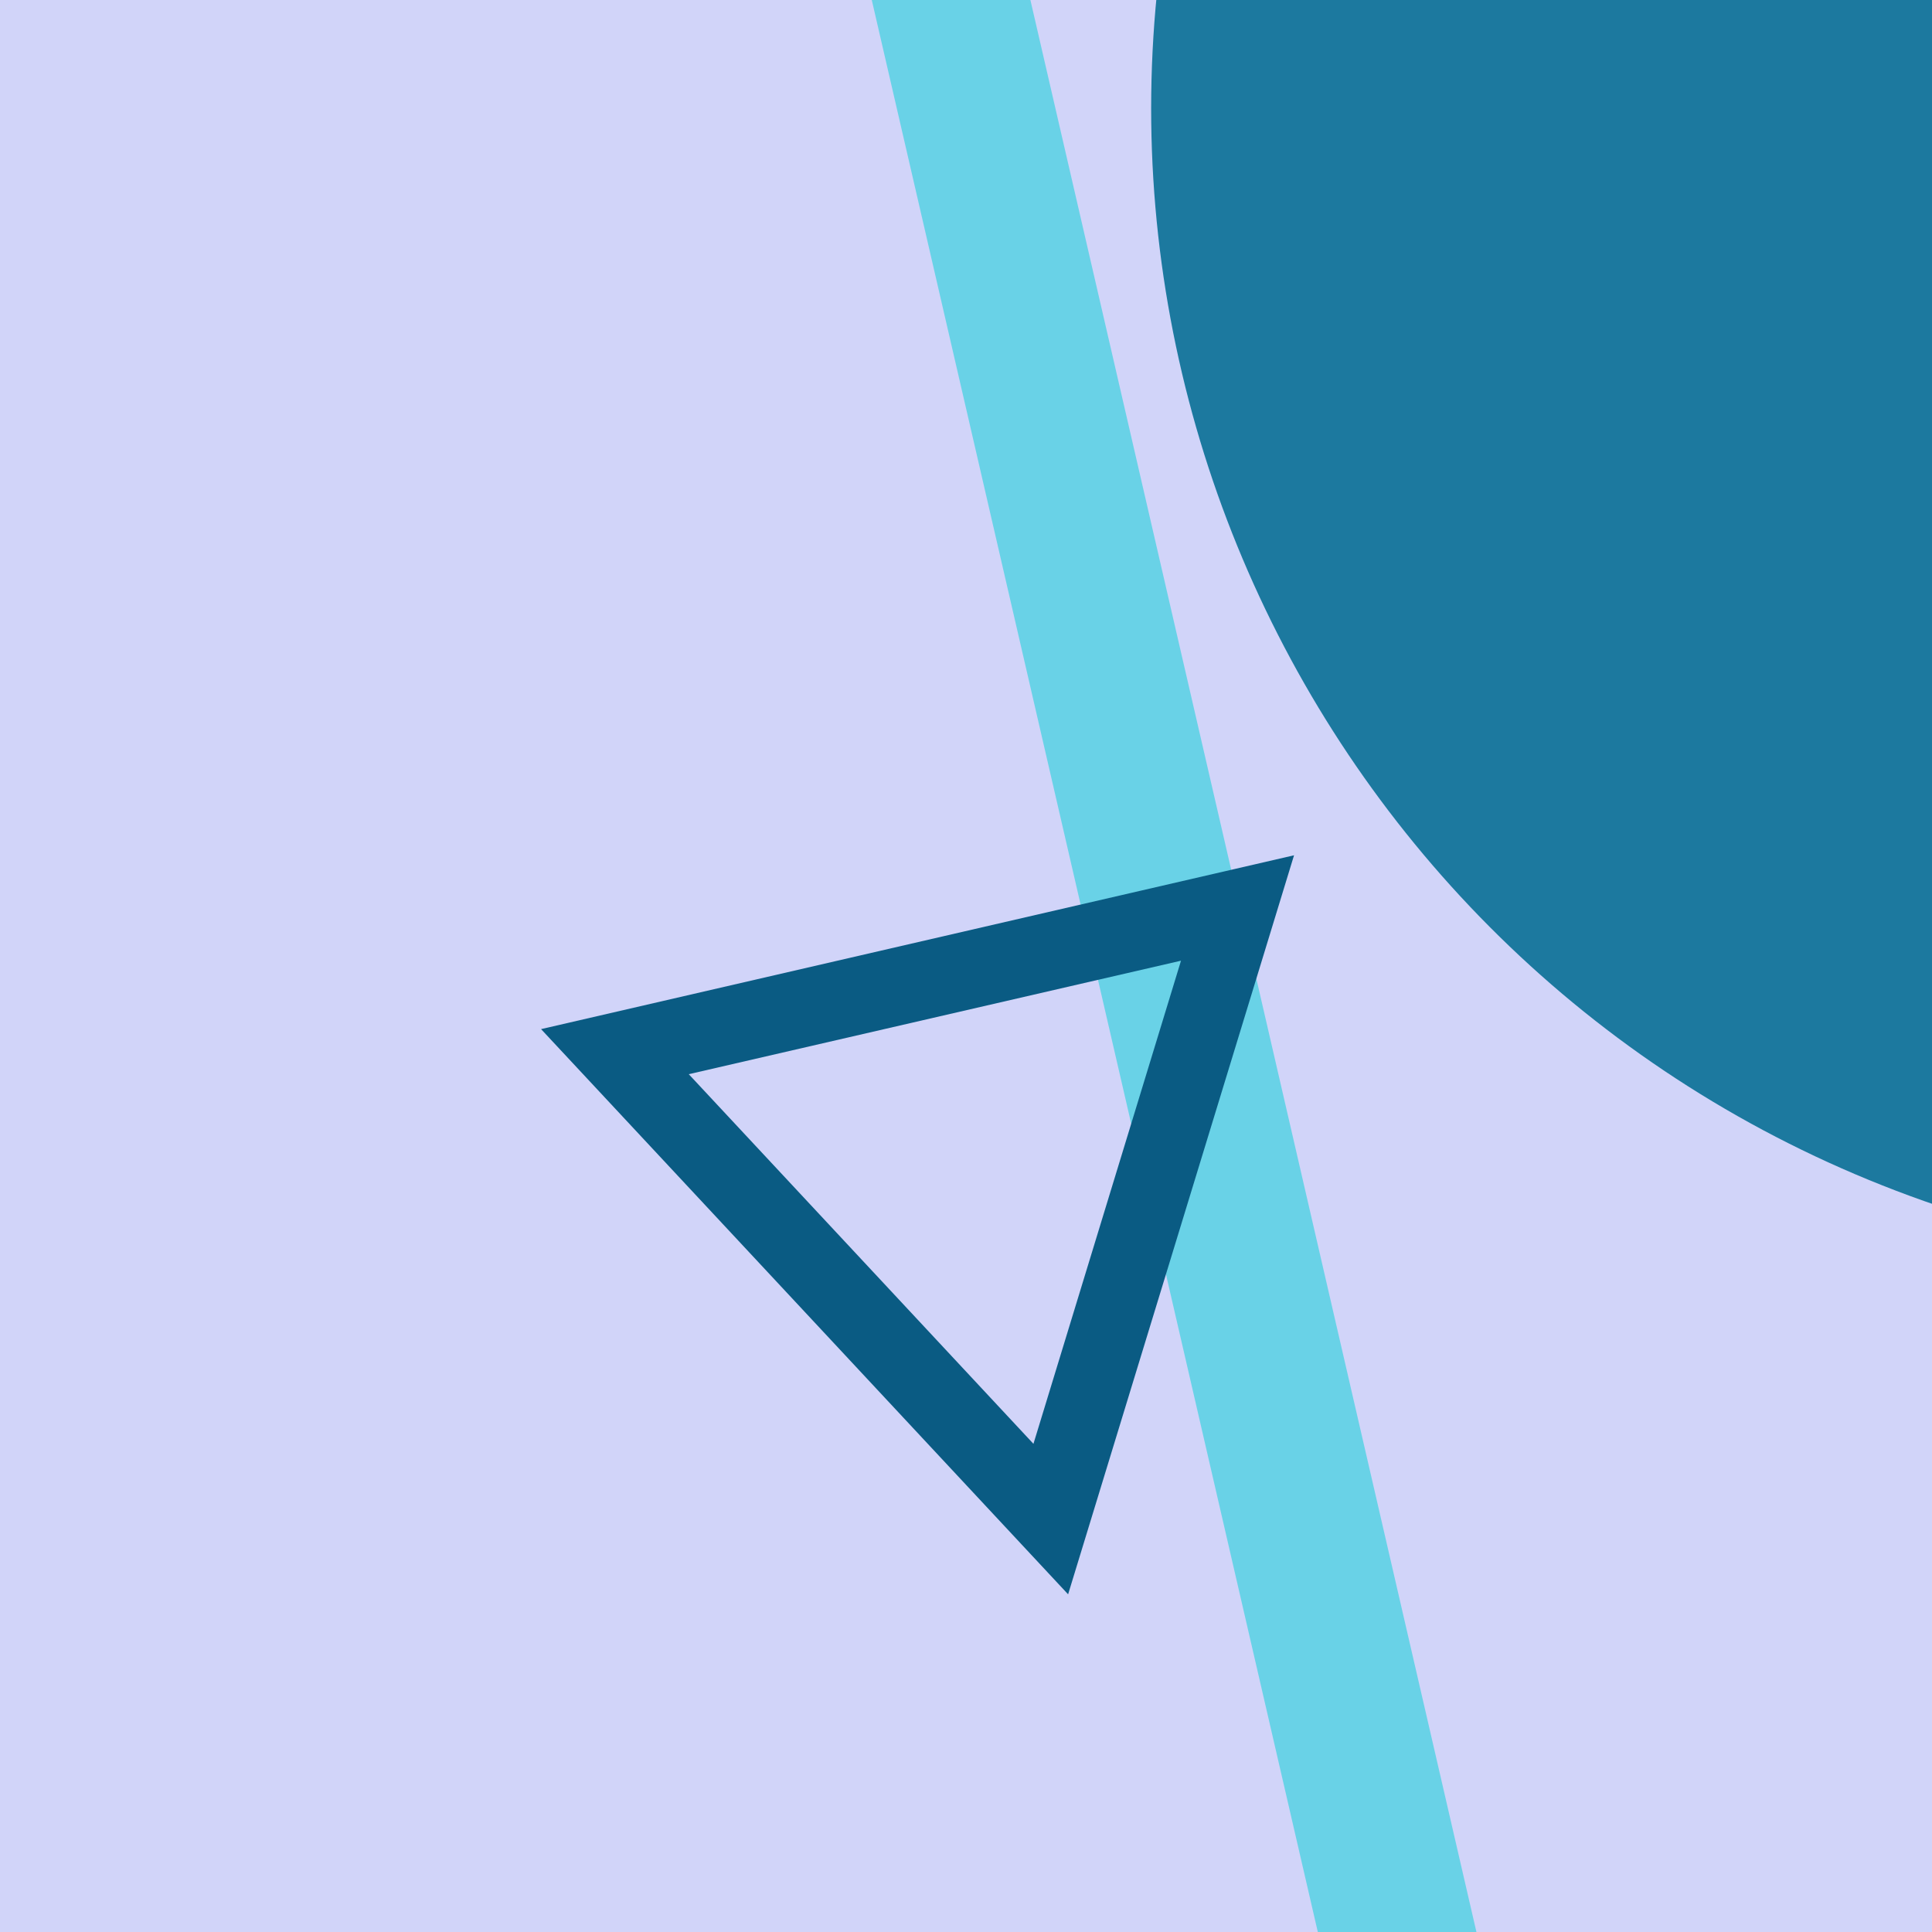
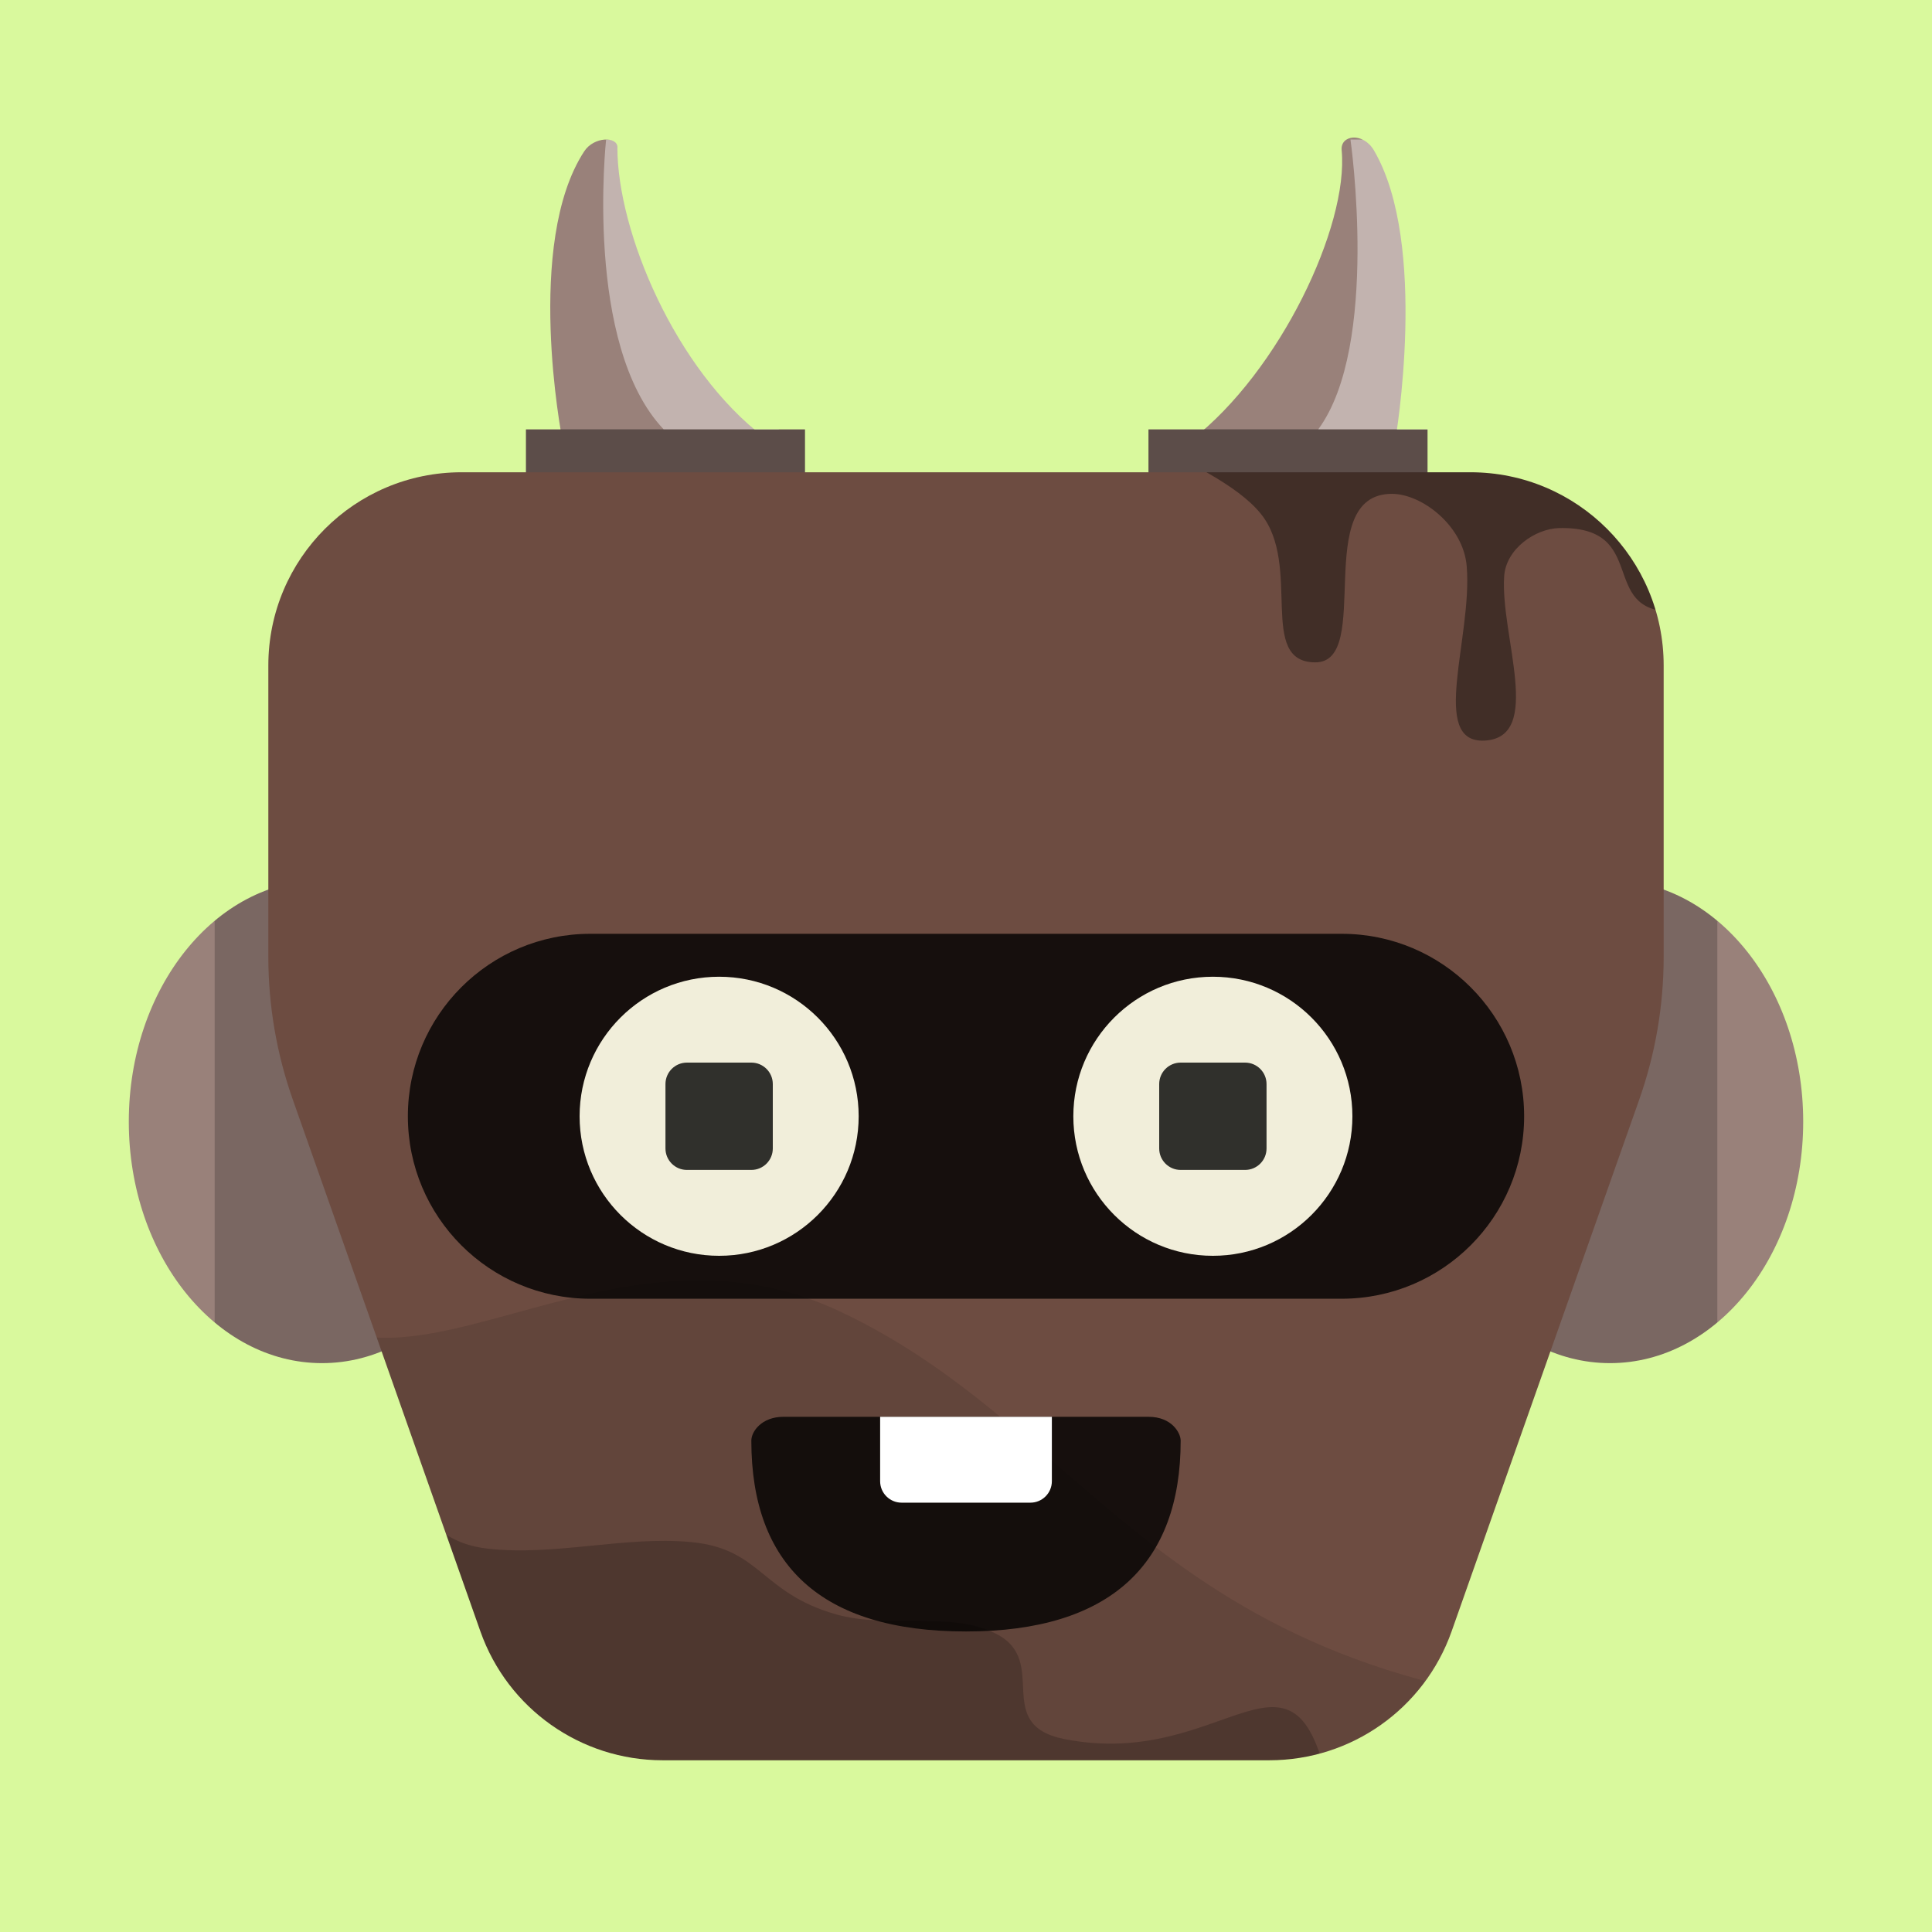
- <svg xmlns="http://www.w3.org/2000/svg" viewBox="0 0 100 100" fill="none" shape-rendering="auto" width="96" height="96">
+ <svg xmlns="http://www.w3.org/2000/svg" viewBox="0 0 180 180" fill="none" shape-rendering="auto" width="96" height="96">
  <mask id="viewboxMask">
-     <rect width="100" height="100" rx="0" ry="0" x="0" y="0" fill="#fff" />
+     <rect width="180" height="180" rx="0" ry="0" x="0" y="0" fill="#fff" />
  </mask>
  <g mask="url(#viewboxMask)">
-     <rect fill="#d1d4f9" width="100" height="100" x="0" y="0" />
-     <g transform="matrix(1.2 0 0 1.2 -10 -10)">
-       <g transform="translate(58, -37) rotate(18 50 50)">
-         <path d="M100 50A50 50 0 1 1 0 50a50 50 0 0 1 100 0Z" fill="#1c799f" />
+     <rect fill="#d9f99d" width="180" height="180" x="0" y="0" />
+     <g transform="translate(0 66)">
+       <mask id="sidesRound-a" style="mask-type:luminance" maskUnits="userSpaceOnUse" x="12" y="16" width="156" height="45">
+         <g fill="#fff">
+           <ellipse cx="150" cy="38.5" rx="18" ry="22.5" />
+           <ellipse cx="18" cy="22.5" rx="18" ry="22.5" transform="matrix(-1 0 0 1 48 16)" />
+         </g>
+       </mask>
+       <g mask="url(#sidesRound-a)">
+         <path d="M0 0h180v76H0V0Z" fill="#6d4c41" />
+         <path d="M0 0h180v76H0V0Z" fill="#fff" fill-opacity=".3" />
+         <path fill="#000" fill-opacity=".2" d="M20 0h140v76H20z" />
      </g>
    </g>
-     <g transform="matrix(.8 0 0 .8 10 10)">
-       <g transform="translate(7, -28) rotate(167 50 50)">
-         <path fill="#69d2e7" d="M45-150h10v400H45z" />
+     <g transform="translate(41)">
+       <mask id="topHorns-a" style="mask-type:luminance" maskUnits="userSpaceOnUse" x="8" y="12" width="84" height="40">
+         <g fill="#fff">
+           <path d="M8 40h26v12H8z" />
+           <path transform="matrix(-1 0 0 1 92 40)" d="M0 0h26v12H0z" />
+           <path fill-rule="evenodd" clip-rule="evenodd" d="M16.52 13.74c0 7.84 5.39 20.71 13.72 27.04H11.36S7.84 22.66 13.43 14.1c.9-1.38 3.1-1.42 3.1-.36ZM84 14c.66 7.04-5.77 20.62-14 27h19s3.14-18.26-2-27c-1-1.7-3.14-1.45-3 0Z" />
+         </g>
+       </mask>
+       <g mask="url(#topHorns-a)">
+         <path d="M0 0h100v52H0V0Z" fill="#6d4c41" />
+         <path d="M0 0h100v52H0V0Z" fill="#fff" fill-opacity=".3" />
+         <path fill="#000" fill-opacity=".4" d="M0 40h100v12H0z" />
+         <path fill-rule="evenodd" clip-rule="evenodd" d="M15.46 13h16.1v27H20.83c-7.45-7.85-5.36-27-5.36-27ZM84.82 13h7.75v27H81.82c5.75-7.8 3-27 3-27Z" fill="#fff" fill-opacity=".4" />
      </g>
    </g>
-     <g transform="matrix(.4 0 0 .4 30 30)">
-       <g transform="translate(11, 15) rotate(47 50 50)">
-         <path fill-rule="evenodd" clip-rule="evenodd" d="M50 7 0 93.6h100L50 7Zm0 20L17.3 83.6h65.4L50 27Z" fill="#0a5b83" />
+     <g transform="translate(25 44)">
+       <mask id="faceSquare03-a" style="mask-type:luminance" maskUnits="userSpaceOnUse" x="0" y="0" width="130" height="120">
+         <path fill-rule="evenodd" clip-rule="evenodd" d="M0 18A18 18 0 0 1 18 0h94a18 18 0 0 1 18 18v27.15a40 40 0 0 1-2.28 13.31L110.24 108a18 18 0 0 1-16.98 12H36.74a18 18 0 0 1-16.98-12L2.28 58.45A40 40 0 0 1 0 45.15V18Z" fill="#fff" />
+       </mask>
+       <g mask="url(#faceSquare03-a)">
+         <path d="M-2-2h134v124H-2V-2Z" fill="#6d4c41" />
+         <g transform="translate(-1 -1)">
+           <g fill-rule="evenodd" clip-rule="evenodd" fill="#000">
+             <path d="M100 124.65c-3.19-17.34-9.55-2.58-24.85-5.63-6.76-1.35-1.3-7.25-6.34-9.8-4.26-2.17-10.06-.43-14.94-1.82-7.04-2.02-6.95-6.12-13.5-6.73-6.2-.58-12.7 1.33-18.97.61C9.6 99.93 14.44 82.06 5.58 78.9c-8.85-3.15-23.43 2.3-25.34 11.23-1.86 8.71 10.57 41.12 10.57 41.12h109.2" fill-opacity=".2" />
+             <path d="M136 116.77c-51.24 0-56.58-25.8-81.8-37.61C29 67.34 6.9 97.9-1.56 68.2c-8.48-29.7-8.43 62.86-8.43 62.86h146v-14.3Z" fill-opacity=".1" />
+             <path d="M141.57 3.18c-11.93-.98-5.03 10.8-9.74 10.8-6.97 0-2.1-7.97-10.58-7.78-2.22.06-4.95 1.94-5.11 4.5-.37 5.52 3.71 15.03-1.84 15.3-5.18.25-1.1-9.64-1.65-16.24-.3-3.77-4.18-6.75-6.97-6.75-7.57 0-1.68 15.7-7.13 15.7s-1.2-9.05-5.08-13.84C88.97-.7 74.17-3.44 84.72-6h57.15" fill-opacity=".4" />
+           </g>
+         </g>
      </g>
+     </g>
+     <g transform="translate(52 124)">
+       <path fill-rule="evenodd" clip-rule="evenodd" d="M18 10.22C18 21.78 24.47 28 38 28c13.52 0 20-6.34 20-17.78C58 9.5 57.17 8 55 8H21c-2.05 0-3 1.38-3 2.22Z" fill="#000" fill-opacity=".8" />
+       <mask id="mouthSmile02-a" style="mask-type:luminance" maskUnits="userSpaceOnUse" x="18" y="8" width="40" height="20">
+         <path fill-rule="evenodd" clip-rule="evenodd" d="M18 10.22C18 21.78 24.47 28 38 28c13.52 0 20-6.34 20-17.78C58 9.5 57.17 8 55 8H21c-2.05 0-3 1.38-3 2.22Z" fill="#fff" />
+       </mask>
+       <g mask="url(#mouthSmile02-a)">
+         <rect x="30" y="2" width="16" height="14" rx="2" fill="#fff" />
+       </g>
+     </g>
+     <g transform="translate(38 76)">
+       <rect y="11" width="104" height="34" rx="17" fill="#000" fill-opacity=".8" />
+       <circle cx="29" cy="28" r="13" fill="#F1EEDA" />
+       <circle cx="75" cy="28" r="13" fill="#F1EEDA" />
+       <rect x="24" y="23" width="10" height="10" rx="2" fill="#000" fill-opacity=".8" />
+       <rect x="70" y="23" width="10" height="10" rx="2" fill="#000" fill-opacity=".8" />
    </g>
  </g>
</svg>
